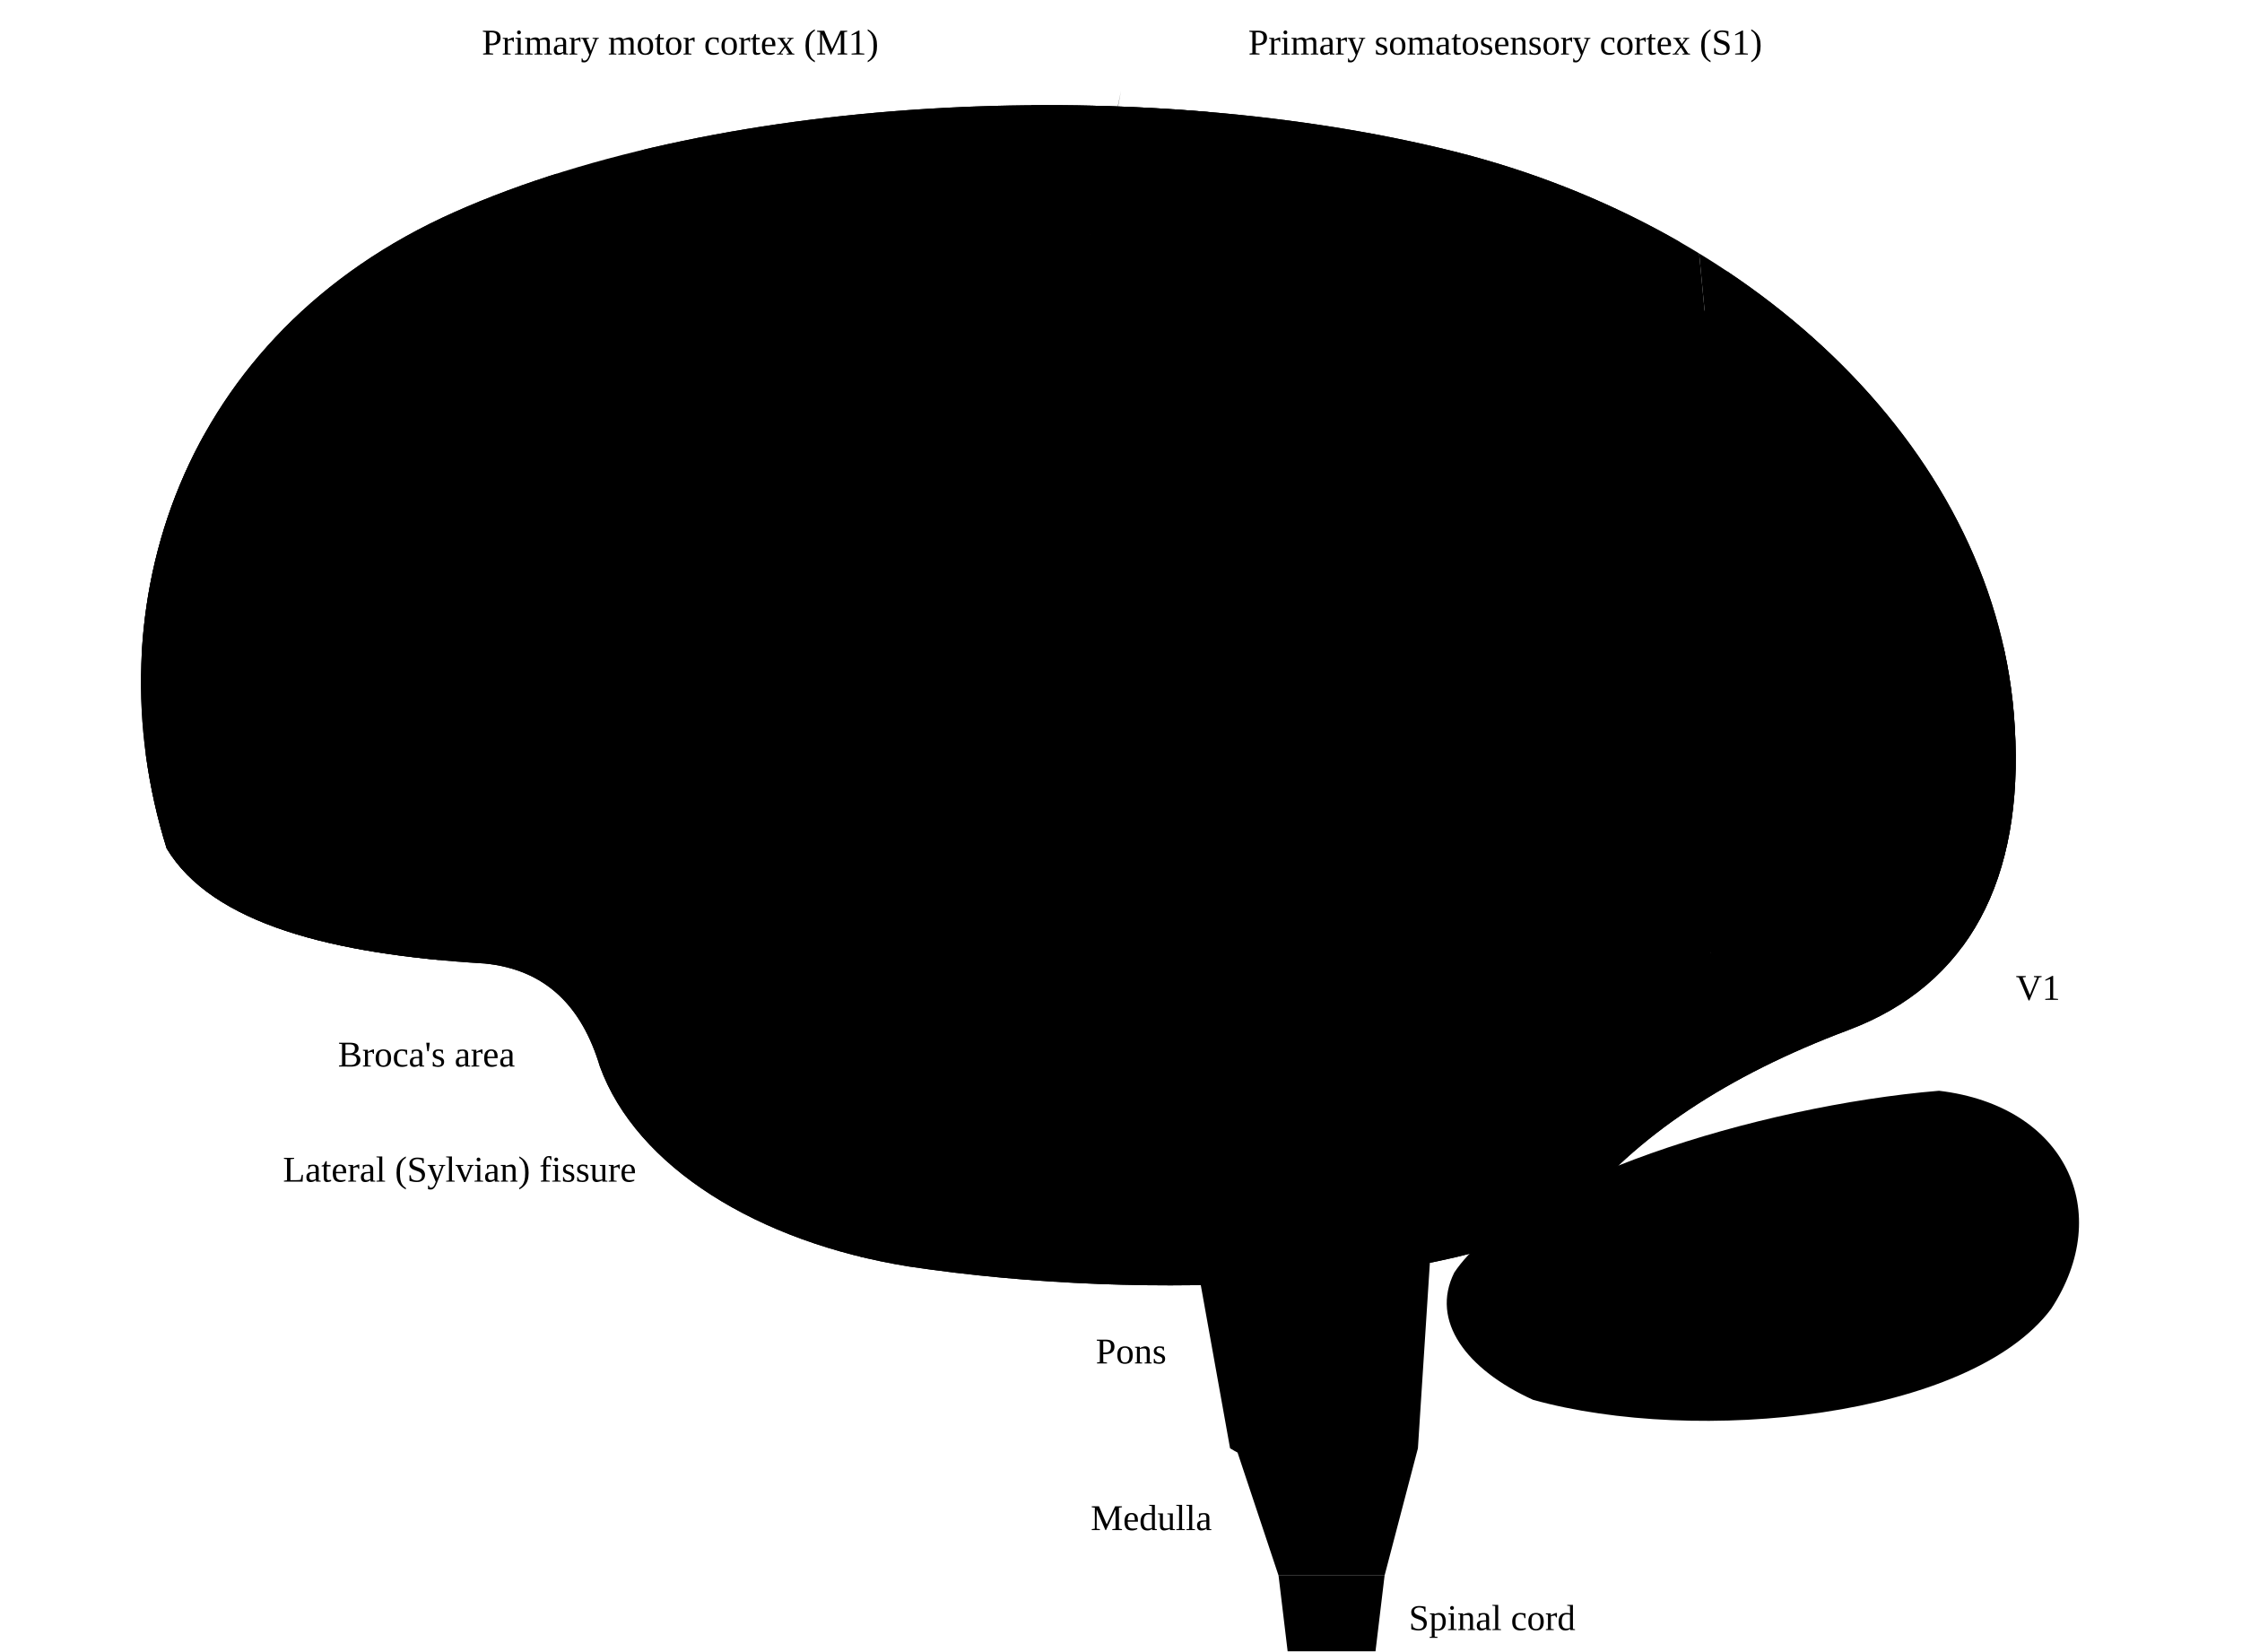
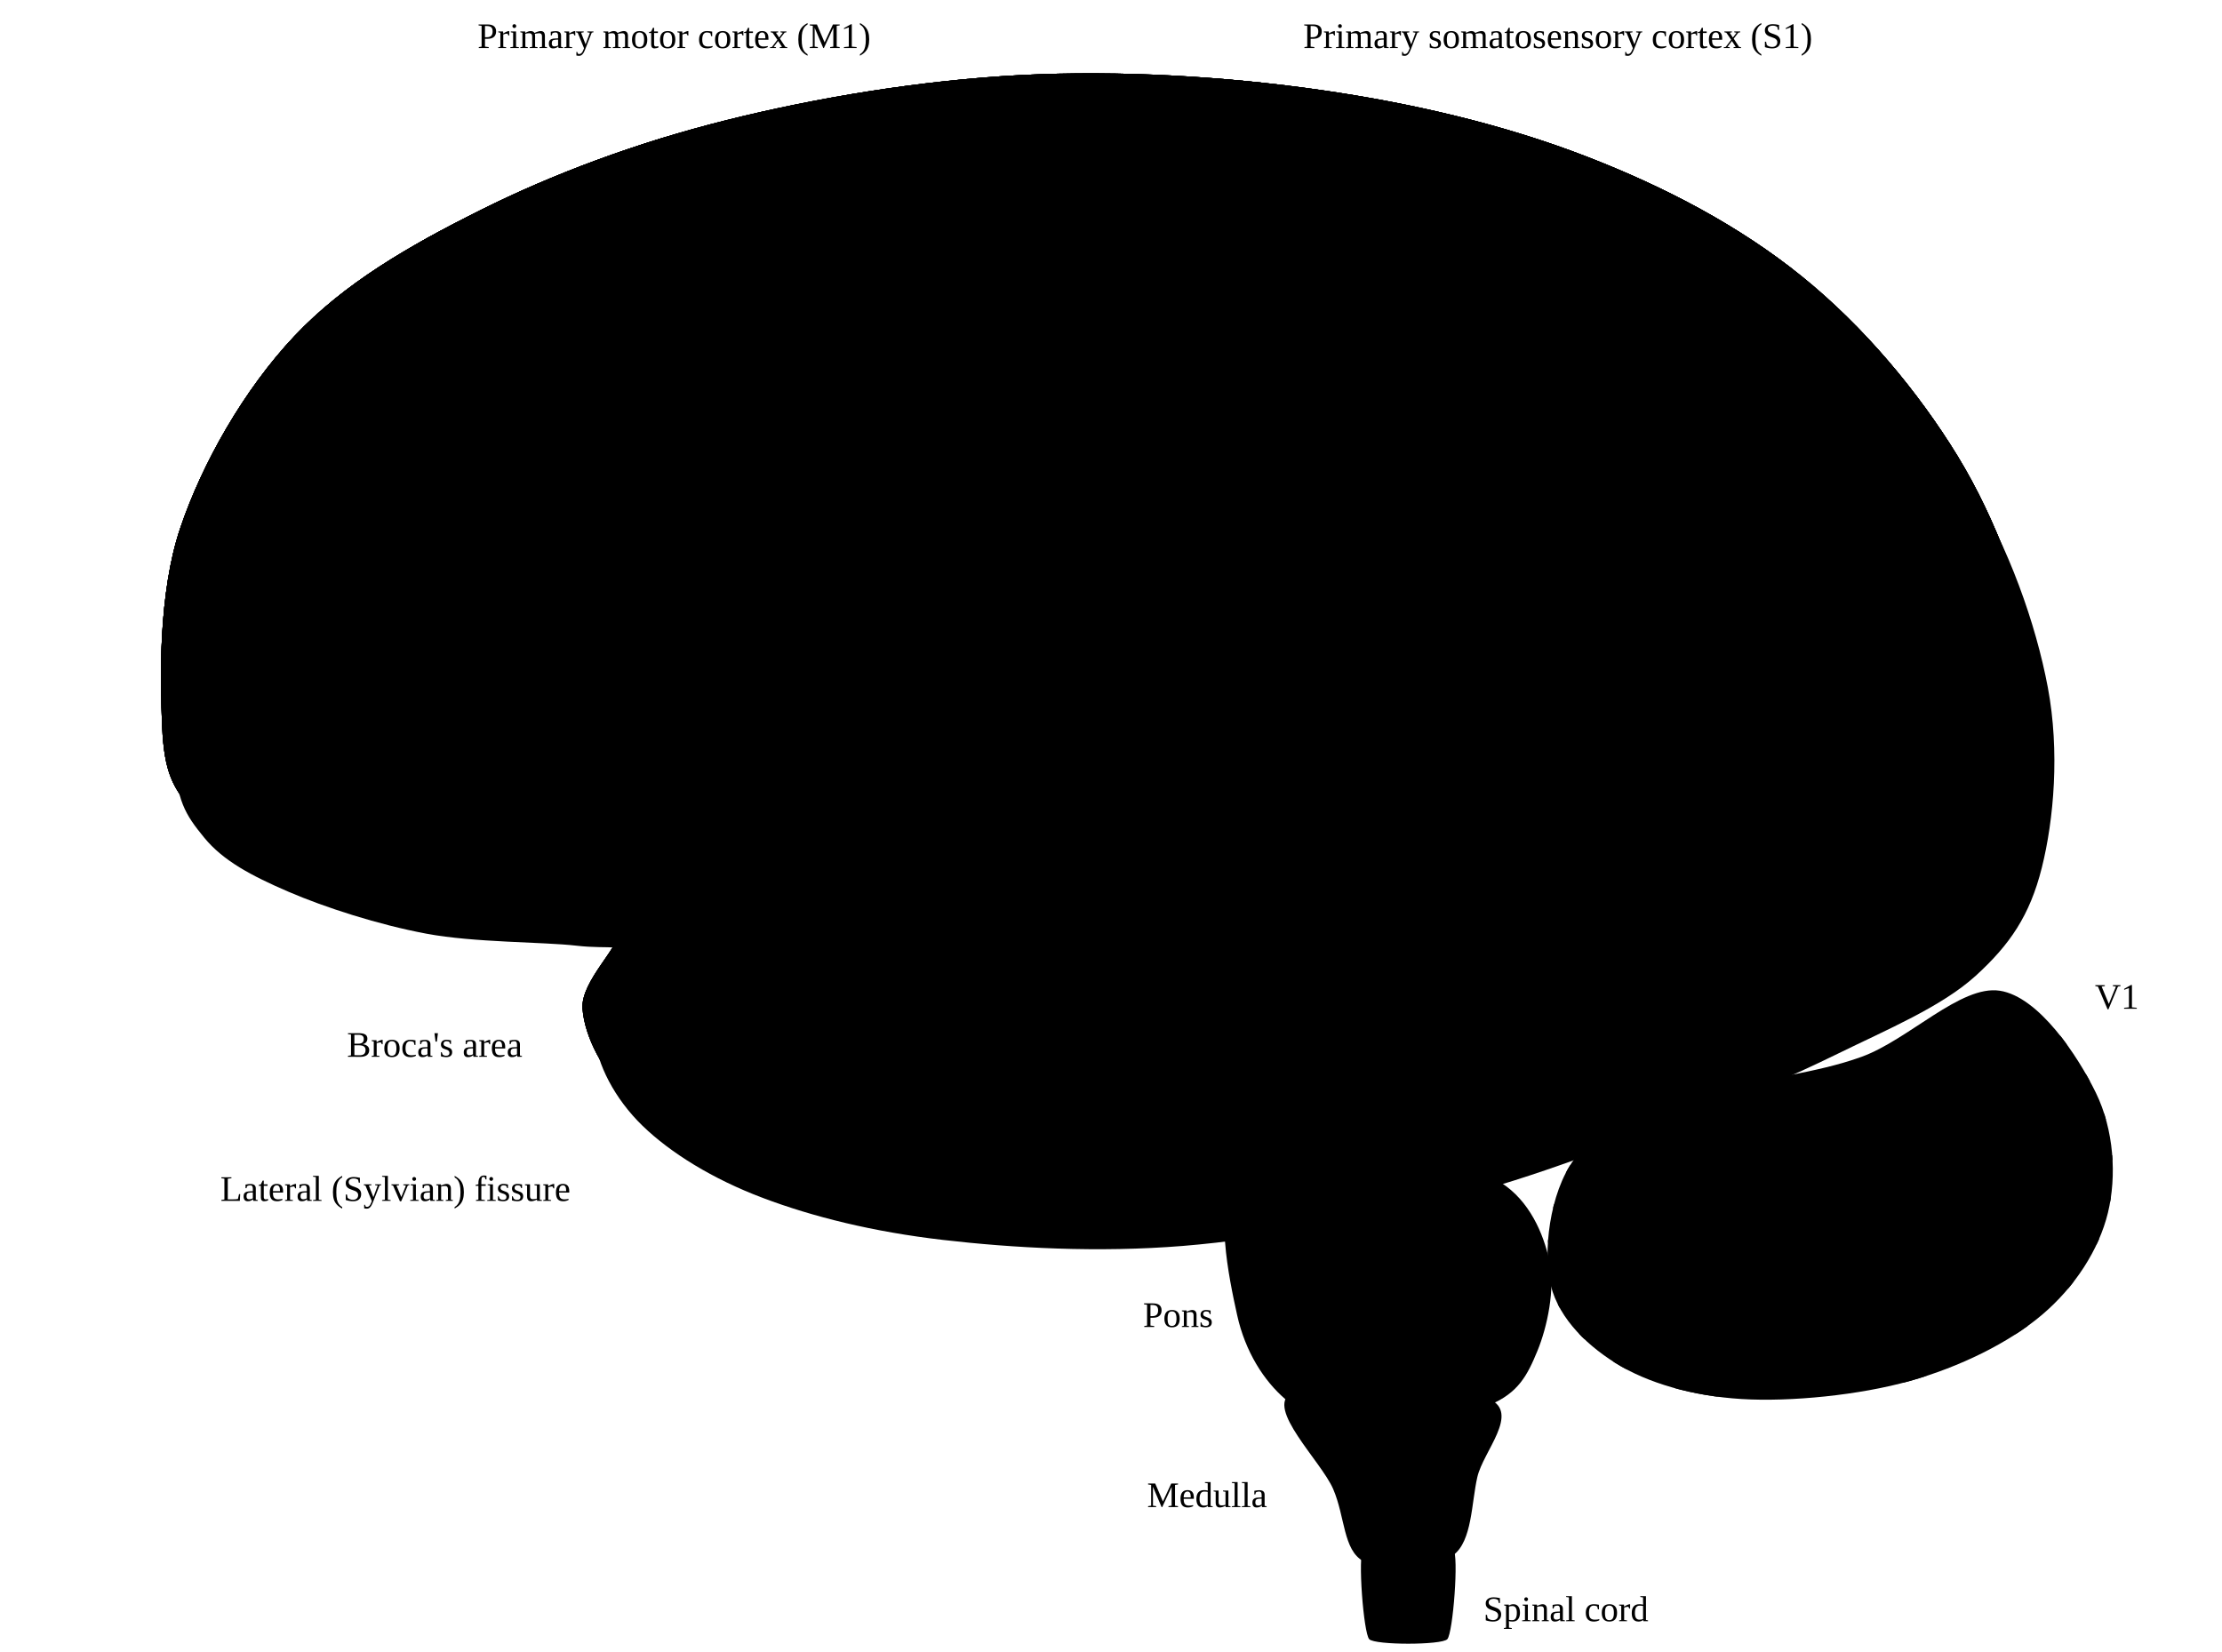
- <svg xmlns="http://www.w3.org/2000/svg" viewBox="40 20 740 545" role="img" aria-label="Left side of the brain, front of the head on the left">
+ <svg xmlns="http://www.w3.org/2000/svg" viewBox="40 20 740 550" class="shade-lg" role="img" aria-label="Left side of the brain, front of the head on the left">
  <defs>
    <clipPath id="lat-cortex-clip">
-       <path d="M 95 300 C 70 220 100 130 190 90 C 280 50 420 45 520 70 C 620 95 700 170 705 260 C 708 310 690 345 650 360 C 610 375 580 395 560 420 C 520 445 420 450 340 438 C 290 430 250 405 238 372 C 232 352 220 340 200 338 C 150 335 110 325 95 300 Z" />
+       <path d="M 94 262 C 93.3 246.3 92.7 217.7 100 196 C 107.3 174.3 121.3 149.7 138 132 C 154.7 114.3 176 102 200 90 C 224 78 252 67.5 282 60 C 312 52.5 347 46.7 380 45 C 413 43.3 448.7 45.5 480 50 C 511.3 54.5 541.3 61.7 568 72 C 594.7 82.3 619.3 95.3 640 112 C 660.7 128.7 679 150.7 692 172 C 705 193.3 714 218.7 718 240 C 722 261.3 720 284 716 300 C 712 316 705.3 325.7 694 336 C 682.7 346.3 664.3 354 648 362 C 631.7 370 617.3 376 596 384 C 574.7 392 547.7 403 520 410 C 492.3 417 458.3 423.7 430 426 C 401.7 428.3 373.3 426.7 350 424 C 326.7 421.3 306.7 416.3 290 410 C 273.3 403.7 259.3 395 250 386 C 240.7 377 234.7 365.3 234 356 C 233.3 346.7 247 335 246 330 C 245 325 239.3 327.3 228 326 C 216.7 324.7 194 325 178 322 C 162 319 144.3 313.3 132 308 C 119.7 302.7 110.3 297.7 104 290 C 97.7 282.3 94.7 277.7 94 262 Z" />
+     </clipPath>
+     <clipPath id="lat-cb-clip">
+       <path d="M 566 404 C 575.3 393.7 596.3 389.3 612 384 C 627.7 378.7 644.3 377.7 660 372 C 675.7 366.3 693 348 706 350 C 719 352 732 371.7 738 384 C 744 396.3 745 411.7 742 424 C 739 436.3 731 448.7 720 458 C 709 467.3 692.7 475.3 676 480 C 659.3 484.7 636.3 487 620 486 C 603.7 485 588.7 480.7 578 474 C 567.3 467.3 558 457.7 556 446 C 554 434.3 556.7 414.3 566 404 Z" />
    </clipPath>
  </defs>
  <g class="base">
-     <path data-ref="cerebellum" d="M 520 440 C 540 410 620 385 680 380 C 722 385 738 420 717 452 C 690 488 600 497 546 482 C 524 472 512 456 520 440 Z" />
-     <path class="deco arbor" d="M 545 460 C 590 440 640 425 700 420 M 560 475 C 610 470 660 460 705 445" />
-     <path data-ref="pons" d="M 432 420 C 465 418 500 422 512 436 L 508 498 C 492 508 462 508 446 498 Z" />
-     <path data-ref="medulla" d="M 448 498 L 508 498 L 497 540 L 462 540 Z" />
-     <path data-ref="spinal-cord" d="M 462 540 L 497 540 L 494 565 L 465 565 Z" />
-     <g clip-path="url(#lat-cortex-clip)">
-       <polygon data-ref="frontal-lobe" points="0,0 412,0 410,50 395,120 385,200 360,309 300,322 232,346 0,420" />
-       <polygon data-ref="parietal-lobe" points="412,0 610,0 600,95 610,200 608,300 605,330 560,300 470,288 380,305 360,309 385,200 395,120 410,50" />
-       <polygon data-ref="temporal-lobe" points="0,420 232,346 300,322 360,309 380,305 470,288 560,300 605,330 600,395 600,600 0,600" />
-       <polygon data-ref="occipital-lobe" points="610,0 820,0 820,600 600,600 600,395 605,330 608,300 610,200 600,95" />
-       <polygon data-ref="prefrontal-cortex" data-tone="2" points="0,0 232,0 216,150 200,330 0,420" />
-       <polygon data-ref="primary-motor-cortex" data-tone="2" points="383,40 410,50 395,120 385,200 360,309 334,315 358,200 369,120" />
-       <polygon data-ref="primary-somatosensory-cortex" data-tone="2" points="410,50 440,52 423,120 413,200 389,304 360,309 385,200 395,120" />
-       <ellipse data-ref="brocas-area" cx="272" cy="300" rx="34" ry="20" />
-       <ellipse data-ref="primary-auditory-cortex" cx="392" cy="324" rx="36" ry="12" transform="rotate(-9 392 324)" />
-       <ellipse data-ref="wernickes-area" cx="478" cy="318" rx="38" ry="17" transform="rotate(-4 478 318)" />
-       <ellipse data-ref="primary-visual-cortex" cx="700" cy="285" rx="30" ry="52" />
+     <path data-ref="spinal-cord" d="M 494 536 C 495.9 534 522.1 534 524 536 C 525.9 538 523.9 564 522 566 C 520.1 568 497.9 568 496 566 C 494.1 564 492.1 538 494 536 Z" />
+     <path data-ref="medulla" d="M 470 484 C 478.7 479 525.7 481.3 536 486 C 546.3 490.7 534 503.3 532 512 C 530 520.7 530.3 533.3 524 538 C 517.7 542.7 500.7 543.7 494 540 C 487.3 536.3 488 525.3 484 516 C 480 506.7 461.3 489 470 484 Z" />
+     <path data-ref="pons" d="M 452 412 C 460 403 485.3 403.7 500 404 C 514.7 404.3 530.7 408 540 414 C 549.3 420 554 430.7 556 440 C 558 449.3 555.3 462 552 470 C 548.7 478 545.7 484 536 488 C 526.3 492 505.3 494.3 494 494 C 482.7 493.7 475 492 468 486 C 461 480 454.7 470.3 452 458 C 449.3 445.7 444 421 452 412 Z" />
+     <path class="deco folia" d="M 470 440 C 500 446 530 446 552 440 M 466 462 C 498 468 528 468 550 462" />
+     <path data-ref="cerebellum" d="M 566 404 C 575.3 393.7 596.3 389.3 612 384 C 627.7 378.7 644.3 377.7 660 372 C 675.7 366.3 693 348 706 350 C 719 352 732 371.7 738 384 C 744 396.3 745 411.7 742 424 C 739 436.3 731 448.7 720 458 C 709 467.3 692.7 475.3 676 480 C 659.3 484.7 636.3 487 620 486 C 603.7 485 588.7 480.7 578 474 C 567.3 467.3 558 457.7 556 446 C 554 434.3 556.7 414.3 566 404 Z" />
+     <g clip-path="url(#lat-cb-clip)" class="deco">
+       <path class="folia" d="M 548 402 C 556.7 399.3 581.3 389.7 600 386 C 618.7 382.3 640 383.3 660 380 C 680 376.7 703.3 369 720 366 C 736.7 363 753.3 362.7 760 362 M 548 413 C 556.7 410.5 581.3 401.4 600 398 C 618.7 394.6 640 395.6 660 392.5 C 680 389.4 703.3 382.4 720 379.6 C 736.7 376.9 753.3 376.6 760 376 M 548 424 C 556.7 421.7 581.3 413.2 600 410 C 618.7 406.8 640 407.8 660 405 C 680 402.2 703.3 395.7 720 393.2 C 736.7 390.7 753.3 390.5 760 390 M 548 435 C 556.7 432.8 581.3 424.9 600 422 C 618.7 419.1 640 420 660 417.5 C 680 415 703.3 409.1 720 406.8 C 736.7 404.6 753.3 404.5 760 404 M 548 446 C 556.7 444 581.3 436.7 600 434 C 618.7 431.3 640 432.3 660 430 C 680 427.7 703.3 422.4 720 420.4 C 736.7 418.4 753.3 418.4 760 418 M 548 457 C 556.7 455.2 581.3 448.4 600 446 C 618.7 443.6 640 444.5 660 442.5 C 680 440.5 703.3 435.8 720 434 C 736.7 432.2 753.3 432.3 760 432 M 548 468 C 556.7 466.3 581.3 460.2 600 458 C 618.7 455.8 640 456.7 660 455 C 680 453.3 703.3 449.1 720 447.6 C 736.7 446.1 753.3 446.3 760 446 M 548 479 C 556.7 477.5 581.3 471.9 600 470 C 618.7 468.1 640 469 660 467.5 C 680 466 703.3 462.4 720 461.2 C 736.7 459.9 753.3 460.2 760 460 M 548 490 C 556.7 488.7 581.3 483.7 600 482 C 618.7 480.3 640 481.2 660 480 C 680 478.8 703.3 475.8 720 474.8 C 736.7 473.8 753.3 474.1 760 474" />
    </g>
-     <path class="deco sulcus" d="M 160 150 C 200 140 240 150 270 175 M 140 230 C 190 215 240 225 290 250 M 470 110 C 500 140 520 180 530 220 M 640 160 C 650 200 660 230 670 250 M 300 380 C 360 375 420 380 480 395 M 330 410 C 400 412 460 418 520 425" />
-     <path data-ref="central-sulcus" class="line-hotspot" d="M 410 50 C 395 120 385 200 360 309" />
-     <path data-ref="lateral-fissure" class="line-hotspot" d="M 232 346 C 300 322 380 305 470 288 C 500 284 530 290 560 300" />
+     <path class="cast-shadow" d="M 98 271 C 97.3 255.3 96.7 226.7 104 205 C 111.3 183.3 125.3 158.7 142 141 C 158.7 123.3 180 111 204 99 C 228 87 256 76.5 286 69 C 316 61.5 351 55.7 384 54 C 417 52.3 452.7 54.5 484 59 C 515.3 63.5 545.3 70.7 572 81 C 598.7 91.3 623.3 104.3 644 121 C 664.7 137.7 683 159.7 696 181 C 709 202.3 718 227.7 722 249 C 726 270.3 724 293 720 309 C 716 325 709.3 334.7 698 345 C 686.7 355.3 668.3 363 652 371 C 635.7 379 621.3 385 600 393 C 578.7 401 551.7 412 524 419 C 496.3 426 462.3 432.7 434 435 C 405.7 437.3 377.3 435.7 354 433 C 330.7 430.3 310.7 425.3 294 419 C 277.3 412.7 263.3 404 254 395 C 244.7 386 238.7 374.3 238 365 C 237.3 355.7 251 344 250 339 C 249 334 243.3 336.3 232 335 C 220.7 333.7 198 334 182 331 C 166 328 148.3 322.3 136 317 C 123.7 311.7 114.3 306.7 108 299 C 101.7 291.3 98.7 286.7 98 271 Z" />
+     <g class="shade">
+       <g clip-path="url(#lat-cortex-clip)">
+         <path data-ref="frontal-lobe" class="no-shade" d="M 0 0 C 0 0 0 0 0 0 L 432 0 L 432 47 C 431.3 52.8 427 71.8 428 82 C 429 92.2 438.7 98.3 438 108 C 437.3 117.7 428 129.3 424 140 C 420 150.7 414.7 162 414 172 C 413.3 182 421.7 190 420 200 C 418.3 210 407.7 221.7 404 232 C 400.3 242.3 401.7 252.3 398 262 C 394.3 271.7 384.7 285.3 382 290 L 378 294 C 365 297 322 306 300 312 C 278 318 255 327 246 330 L 0 460 Z" />
+         <path data-ref="parietal-lobe" class="no-shade" d="M 432 0 C 432 0 432 0 432 0 L 640 0 L 640 108 C 638.3 118.3 630 148 630 170 C 630 192 640.3 216.7 640 240 C 639.7 263.3 630 298.3 628 310 L 630 300 C 618.3 297.7 580.8 291 560 286 C 539.2 281 514.2 272.7 505 270 L 505 270 C 495.2 272 467.2 278 446 282 C 424.8 286 389.3 292 378 294 L 382 290 C 384.7 285.3 394.3 271.7 398 262 C 401.7 252.3 400.3 242.3 404 232 C 407.7 221.7 418.3 210 420 200 C 421.7 190 413.3 182 414 172 C 414.7 162 420 150.7 424 140 C 428 129.3 437.3 117.7 438 108 C 438.7 98.3 429 92.2 428 82 C 427 71.8 431.3 52.8 432 47 Z" />
+         <path data-ref="temporal-lobe" class="no-shade" d="M 0 460 C 0 460 0 460 0 460 L 246 330 L 246 330 C 255 327 278 318 300 312 C 322 306 353.7 299 378 294 C 402.3 289 424.8 286 446 282 C 467.2 278 495.2 272 505 270 L 560 286 C 571.7 288.3 618.3 297.7 630 300 L 628 310 C 627 321.7 623.7 360 622 380 C 620.3 400 618.7 421.7 618 430 L 618 620 L 0 620 Z" />
+         <path data-ref="occipital-lobe" class="no-shade" d="M 640 0 C 640 0 640 0 640 0 L 820 0 L 820 620 L 618 620 L 618 430 C 618.7 421.7 620.3 400 622 380 C 623.7 360 625 333.3 628 310 C 631 286.7 639.7 263.3 640 240 C 640.3 216.7 630 192 630 170 C 630 148 638.3 118.3 640 108 Z" />
+         <path data-ref="prefrontal-cortex" class="no-shade" data-tone="2" d="M 0 0 C 0 0 0 0 0 0 L 262 0 L 262 40 C 262 51.7 264 85 262 110 C 260 135 254.3 165 250 190 C 245.7 215 240 236.7 236 260 C 232 283.3 227.7 318.3 226 330 L 0 460 Z" />
+         <path data-ref="primary-motor-cortex" class="no-shade" data-tone="2" d="M 432 47 C 431.3 52.8 427 71.8 428 82 C 429 92.2 438.7 98.3 438 108 C 437.3 117.7 428 129.3 424 140 C 420 150.7 414.7 162 414 172 C 413.3 182 421.7 190 420 200 C 418.3 210 407.7 221.7 404 232 C 400.3 242.3 401.7 252.3 398 262 C 394.3 271.7 384.7 285.3 382 290 L 352 292 C 354.7 287.3 364.3 273.7 368 264 C 371.7 254.3 370.3 244.3 374 234 C 377.7 223.7 388.3 212 390 202 C 391.7 192 383.3 184 384 174 C 384.7 164 390 152.7 394 142 C 398 131.3 407.3 119.7 408 110 C 408.7 100.3 399 94.2 398 84 C 397 73.8 401.3 54.8 402 49 Z" />
+         <path data-ref="primary-somatosensory-cortex" class="no-shade" data-tone="2" d="M 462 45 C 461.3 50.8 457 69.8 458 80 C 459 90.2 468.7 96.3 468 106 C 467.3 115.7 458 127.3 454 138 C 450 148.7 444.7 160 444 170 C 443.3 180 451.7 188 450 198 C 448.3 208 437.7 219.7 434 230 C 430.3 240.3 431.7 250.3 428 260 C 424.3 269.7 414.7 283.3 412 288 L 382 290 C 384.7 285.3 394.3 271.7 398 262 C 401.7 252.3 400.3 242.3 404 232 C 407.7 221.7 418.3 210 420 200 C 421.7 190 413.3 182 414 172 C 414.7 162 420 150.7 424 140 C 428 129.3 437.3 117.7 438 108 C 438.7 98.3 429 92.2 428 82 C 427 71.8 431.3 52.8 432 47 Z" />
+         <path data-ref="brocas-area" d="M 335.6 274.4 C 336.9 278.9 335.8 285.5 331.6 289.9 C 327.4 294.4 318.2 298.5 310.5 301 C 302.8 303.5 292.1 305.7 285.4 304.7 C 278.7 303.8 273.3 299.1 270 295.4 C 266.6 291.6 263.6 286.4 265.3 282 C 267 277.6 274 272.5 280.1 268.9 C 286.2 265.4 294.5 261.7 301.8 260.7 C 309.1 259.8 318.3 260.9 324 263.2 C 329.6 265.5 334.4 270 335.6 274.4 Z" />
+         <path data-ref="primary-auditory-cortex" d="M 457.6 294 C 457.9 296.4 453.4 300 448.6 302.7 C 443.7 305.4 435.7 308.8 428.3 310.3 C 421 311.8 411.4 311.9 404.5 311.7 C 397.6 311.5 389.6 310.8 386.9 309.1 C 384.3 307.4 386.1 304.1 388.4 301.5 C 390.7 298.9 394.9 295.6 400.9 293.5 C 406.9 291.3 416.8 289.3 424.4 288.5 C 432 287.7 440.9 287.6 446.5 288.6 C 452 289.5 457.2 291.7 457.6 294 Z" />
+         <path data-ref="wernickes-area" d="M 582.8 300.5 C 583.1 304.1 577.2 308.9 571.3 312 C 565.5 315 556.1 317.9 547.7 318.8 C 539.2 319.7 527.9 318.9 520.8 317.2 C 513.6 315.5 507.7 312 504.7 308.7 C 501.6 305.5 499.9 300.9 502.6 297.5 C 505.3 294.2 513.4 291 520.7 288.8 C 528.1 286.6 538.4 284.1 546.6 284.3 C 554.8 284.5 563.9 287.4 570 290.1 C 576 292.8 582.6 296.9 582.8 300.5 Z" />
+         <path data-ref="primary-visual-cortex" d="M 735.5 296.2 C 734 307.4 730.8 321.8 725.6 329.5 C 720.3 337.1 711.1 341.4 704.3 342 C 697.5 342.7 689.6 339.5 684.9 333.3 C 680.2 327.1 676.6 315 676.1 304.8 C 675.6 294.7 678.5 282 682 272.4 C 685.5 262.8 691.3 251.6 697.2 247.3 C 703.1 243 711.1 244.3 717.3 246.7 C 723.5 249.2 731.5 253.8 734.5 262 C 737.6 270.2 737 284.9 735.5 296.2 Z" />
+         <path class="gyri" d="M 150 150 C 152.9 149.2 161.6 147.3 167.1 145.2 C 172.7 143.2 177.8 140 183.2 137.7 C 188.7 135.4 193.8 132.6 199.9 131.4 C 206 130.3 213.3 131.2 220 131 C 226.7 130.9 233.5 131.4 240.1 130.6 C 246.7 129.8 253.6 127.2 259.8 126.1 C 266 125 271.4 124 277.3 124 C 283.2 124.1 289.4 126.5 295.3 126.2 C 301.1 126 306.8 123.7 312.6 122.6 C 318.3 121.4 323.6 120.3 329.9 119.4 C 336.3 118.5 343.7 117.9 350.7 117.3 C 357.6 116.6 364.5 116.4 371.4 115.5 C 378.3 114.6 388.6 112.6 392 112 M 128 226 C 130.9 225.4 139.6 223.6 145.4 222.1 C 151.1 220.7 156.8 218.8 162.5 217.4 C 168.3 216 173.7 214 180 213.7 C 186.2 213.5 193.4 216.1 200.1 215.9 C 206.8 215.7 213.4 213.5 220 212.4 C 226.6 211.4 233.2 209.9 239.8 209.6 C 246.5 209.3 253.3 210.6 260 210.4 C 266.7 210.3 273.4 209.4 280.1 208.6 C 286.7 207.8 294 206.5 299.9 205.5 C 305.9 204.5 310.5 203 315.8 202.7 C 321.2 202.4 326.8 204 332.2 203.7 C 337.6 203.5 342.9 202.3 348.1 201.2 C 353.4 200 358.6 197.8 363.9 197 C 369.2 196.1 377.3 196.2 380 196 M 368 88 C 369.8 92.3 377.9 106.8 378.7 114 C 379.5 121.1 375.5 125.5 372.7 130.8 C 370 136 364.5 140.1 362 145.3 C 359.5 150.4 358.9 156.2 357.8 161.6 C 356.6 167.1 354.6 170.6 355 178 C 355.4 185.4 360.8 198.7 360.2 206 C 359.6 213.3 354 216.3 351.2 221.6 C 348.5 226.9 346.1 230.2 343.9 238 C 341.7 245.7 339 263 338 268 M 150 96 C 153.4 96.4 163.6 97.1 170.3 98.5 C 177 99.8 184 103.6 190 104.1 C 196 104.6 200.8 102.5 206.1 101.5 C 211.4 100.5 219.3 98.6 222 98 M 118 182 C 120.7 181.5 128.6 179.7 134 178.8 C 139.3 177.8 144 176.7 150 176.4 C 156 176.2 163.3 177 170 177.3 C 176.6 177.5 186.7 177.9 190 178 M 180 268 C 183.3 267.6 193.4 266.2 200.1 265.4 C 206.7 264.7 211.5 262.6 219.9 263.4 C 228.2 264.2 245 268.9 250 270 M 286 300 C 288.7 296.4 300.9 285.3 301.9 278.3 C 302.9 271.3 293.7 261.4 292 258 M 262 312 C 259.5 310.9 252.1 307.6 247.1 305.7 C 242.1 303.7 237.1 301.2 231.9 300.3 C 226.7 299.4 221.3 300.3 216 300.3 C 210.7 300.2 202.7 300 200 300 M 490 78 C 491.7 82.3 499.4 96.9 500.2 104 C 501 111.1 497.4 115.5 494.8 120.8 C 492.2 126 487.2 130.4 484.5 135.5 C 481.9 140.5 480.1 145.9 478.9 151.3 C 477.6 156.7 476.6 160.5 477.2 168 C 477.8 175.4 483 188.7 482.4 196 C 481.8 203.3 476.4 206.5 473.7 211.8 C 470.9 217.2 467.3 225.3 466 228 M 480 196 C 483.2 193.6 492.4 185.9 499 181.5 C 505.7 177.1 513.5 171.9 519.9 169.7 C 526.2 167.4 531.4 169.2 537 168.1 C 542.5 167 547.8 164.7 553.3 163.3 C 558.8 161.8 563.9 158.2 570.1 159.2 C 576.4 160.3 583.9 166.1 590.8 169.5 C 597.6 172.9 604.4 177 611.2 179.8 C 618 182.6 625 183.3 631.5 186 C 637.9 188.7 646.9 194.3 650 196 M 540 100 C 543 101.6 552 106.2 557.8 109.5 C 563.6 112.9 569.9 116 574.8 120.2 C 579.7 124.5 583.1 130.2 587.3 135.2 C 591.5 140.1 597.9 147.5 600 150 M 548 252 C 552 248.7 565 234.8 572 232.1 C 579 229.4 587 235.3 590 236 M 268 372 C 270.6 371.3 278.6 369.6 283.8 368.1 C 289 366.5 294.1 364.5 299.1 362.5 C 304.2 360.4 309 357.6 314.1 355.8 C 319.3 354.1 324.7 353 330 352 C 335.3 350.9 340.8 350.4 346.1 349.3 C 351.4 348.2 356.7 346.9 362 345.4 C 367.2 343.8 372.2 341.1 377.6 340.3 C 383 339.5 388.8 340.9 394.3 340.6 C 399.7 340.2 405.2 339.8 410.4 338.3 C 415.7 336.9 420.5 333.4 425.8 332 C 431 330.5 436.5 330.4 441.9 329.8 C 447.3 329.2 452.7 328.9 458.1 328.1 C 463.5 327.4 468.8 326.8 474.1 325.4 C 479.4 324 484.2 320.6 489.8 319.8 C 495.3 319 501.6 320 507.5 320.4 C 513.4 320.9 519.3 322.6 525.1 322.4 C 531 322.1 536.7 319.7 542.5 318.9 C 548.3 318.1 554.4 316.9 560.1 317.4 C 565.7 318 571.1 320.6 576.6 322.1 C 582.2 323.6 587.7 325.2 593.2 326.5 C 598.8 327.8 607.2 329.4 610 330 M 300 404 C 302.7 403.8 310.7 403.3 316.1 402.6 C 321.4 401.9 326.7 400.5 332 399.7 C 337.3 398.9 342.6 398.1 348 397.6 C 353.3 397.2 358.8 397.5 364.1 397 C 369.5 396.6 374.9 396.5 380.2 395.1 C 385.4 393.7 390.2 389.7 395.5 388.5 C 400.8 387.2 406.4 388 411.9 387.8 C 417.4 387.6 422.9 388 428.3 387.2 C 433.6 386.4 438.7 384.1 444 382.8 C 449.3 381.5 454.5 380.1 459.9 379.3 C 465.2 378.4 470.7 378.1 476.1 377.6 C 481.5 377.2 487.1 377.9 492.4 376.7 C 497.7 375.4 502.5 371.8 507.8 370.2 C 513 368.6 518.3 367.7 523.7 367.1 C 529.1 366.6 534.1 367.3 540.1 366.8 C 546.2 366.3 553.4 365.1 560 364.3 C 566.7 363.4 573.3 362.4 580 361.7 C 586.6 361 596.7 360.3 600 360 M 660 200 C 661.7 203.3 666.5 213.4 670 220 C 673.5 226.6 677.7 231.3 681 239.6 C 684.3 247.9 688.5 264.9 690 270 M 650 300 C 654.4 302.4 668.2 311.8 676.5 314.5 C 684.8 317.2 696.1 315.7 700 316 M 664 140 C 666.3 143.2 673.6 152.7 678 159.4 C 682.3 166 688 176.6 690 180 M 200 176 C 203 175.3 212 173.1 218 171.9 C 224 170.8 228.5 167.9 235.9 168.9 C 243.2 169.9 257.6 176.5 262 178 M 330 150 C 335 151.9 351.7 161.3 360 161.3 C 368.3 161.3 376.7 151.9 380 150 M 302 246 C 305.2 245.5 314.9 244.6 321.2 243.2 C 327.6 241.8 334.2 238.1 340 237.7 C 345.8 237.3 350.7 239.7 356.1 240.7 C 361.4 241.8 369.3 243.5 372 244 M 110 250 C 115 250.7 135 253.3 140 254 M 250 64 C 252.8 65.5 261.2 70.1 266.5 73.2 C 271.9 76.3 276.5 82.3 282.1 82.8 C 287.7 83.2 297 77.1 300 76 M 470 80 C 472.6 81.8 480.9 86.9 485.9 90.9 C 490.8 94.9 496.5 99.3 499.8 104.2 C 503.1 109 503.6 114.8 505.7 120.1 C 507.7 125.4 510.9 133.4 512 136 M 500 224 C 503.3 221.6 512 211.5 520 209.8 C 528 208.2 543.3 213.3 548 214 M 600 230 C 601.6 232.6 606.1 240.4 609.4 245.4 C 612.7 250.4 618.2 257.6 620 260 M 350 400 C 352.7 400.9 360.8 404.1 366.3 405.4 C 371.9 406.7 377.8 406.8 383.4 407.9 C 389 408.9 393.9 410.9 400 411.4 C 406.2 412 413.3 411.4 420 411.1 C 426.7 410.9 436.7 410.2 440 410 M 470 352 C 472.8 351.7 481.1 350.9 486.7 350.2 C 492.2 349.5 497.7 348.3 503.3 347.6 C 508.8 346.8 514.2 345.4 520 345.7 C 525.8 346 531.9 348.5 537.9 349.2 C 543.9 350 553 349.9 556 350 M 686 120 C 687.7 123.3 693.1 133.1 696.4 139.8 C 699.8 146.5 704.4 156.6 706 160" />
+         <path class="gyri-hl" d="M 148.2 147.8 C 151.1 147 159.8 145.1 165.3 143 C 170.9 141 176 137.8 181.4 135.5 C 186.9 133.2 192 130.4 198.1 129.2 C 204.2 128.1 211.5 129 218.2 128.8 C 224.9 128.7 231.7 129.2 238.3 128.4 C 244.9 127.6 251.8 125 258 123.9 C 264.2 122.8 269.6 121.8 275.5 121.8 C 281.4 121.9 287.6 124.3 293.5 124 C 299.3 123.8 305 121.5 310.8 120.4 C 316.5 119.2 321.8 118.1 328.1 117.2 C 334.5 116.3 341.9 115.7 348.9 115.1 C 355.8 114.4 362.7 114.2 369.6 113.3 C 376.5 112.4 386.8 110.4 390.2 109.8 M 126.2 223.8 C 129.1 223.2 137.8 221.4 143.6 219.9 C 149.3 218.5 155 216.6 160.7 215.2 C 166.5 213.8 171.9 211.8 178.2 211.5 C 184.4 211.3 191.6 213.9 198.3 213.7 C 205 213.5 211.6 211.3 218.2 210.2 C 224.8 209.2 231.4 207.7 238 207.4 C 244.7 207.1 251.5 208.4 258.2 208.2 C 264.9 208.1 271.6 207.2 278.3 206.4 C 284.9 205.6 292.2 204.3 298.1 203.3 C 304.1 202.3 308.7 200.8 314 200.5 C 319.4 200.2 325 201.8 330.4 201.5 C 335.8 201.3 341.1 200.1 346.3 199 C 351.6 197.8 356.8 195.6 362.1 194.8 C 367.4 193.9 375.5 194 378.2 193.8 M 366.2 85.8 C 368 90.1 376.1 104.6 376.9 111.8 C 377.7 118.9 373.7 123.3 370.9 128.6 C 368.2 133.8 362.7 137.9 360.2 143.1 C 357.7 148.2 357.1 154 356 159.4 C 354.8 164.9 352.8 168.4 353.2 175.8 C 353.6 183.2 359 196.5 358.4 203.8 C 357.8 211.1 352.2 214.1 349.4 219.4 C 346.7 224.7 344.3 228 342.1 235.8 C 339.9 243.5 337.2 260.8 336.2 265.8 M 148.2 93.8 C 151.6 94.2 161.8 94.9 168.5 96.3 C 175.2 97.6 182.2 101.4 188.2 101.9 C 194.2 102.4 199 100.3 204.3 99.3 C 209.6 98.3 217.5 96.4 220.2 95.8 M 116.2 179.8 C 118.9 179.3 126.8 177.5 132.2 176.6 C 137.5 175.6 142.2 174.5 148.2 174.2 C 154.2 174 161.5 174.8 168.2 175.1 C 174.8 175.3 184.9 175.7 188.2 175.8 M 178.2 265.8 C 181.5 265.4 191.6 264 198.3 263.2 C 204.9 262.5 209.7 260.4 218.1 261.2 C 226.4 262 243.2 266.7 248.2 267.8 M 284.2 297.8 C 286.9 294.2 299.1 283.1 300.1 276.1 C 301.1 269.1 291.9 259.2 290.2 255.8 M 260.2 309.8 C 257.7 308.7 250.3 305.4 245.3 303.5 C 240.3 301.5 235.3 299 230.1 298.1 C 224.9 297.2 219.5 298.1 214.2 298.1 C 208.9 298 200.9 297.8 198.2 297.8 M 488.2 75.8 C 489.9 80.1 497.6 94.7 498.4 101.8 C 499.2 108.9 495.6 113.3 493 118.6 C 490.4 123.8 485.4 128.2 482.7 133.3 C 480.1 138.3 478.3 143.7 477.1 149.1 C 475.8 154.5 474.8 158.3 475.4 165.8 C 476 173.2 481.2 186.5 480.6 193.8 C 480 201.1 474.6 204.3 471.9 209.6 C 469.1 215 465.5 223.1 464.2 225.8 M 478.2 193.8 C 481.4 191.4 490.6 183.7 497.2 179.3 C 503.9 174.9 511.7 169.7 518.1 167.5 C 524.4 165.2 529.6 167 535.2 165.9 C 540.7 164.8 546 162.5 551.5 161.1 C 557 159.6 562.1 156 568.3 157 C 574.6 158.1 582.1 163.9 589 167.3 C 595.8 170.7 602.6 174.8 609.4 177.6 C 616.2 180.4 623.2 181.1 629.7 183.8 C 636.1 186.5 645.1 192.1 648.2 193.8 M 538.2 97.8 C 541.2 99.4 550.2 104 556 107.3 C 561.8 110.7 568.1 113.8 573 118 C 577.9 122.3 581.3 128 585.5 133 C 589.7 137.9 596.1 145.3 598.2 147.8 M 546.2 249.8 C 550.2 246.5 563.2 232.6 570.2 229.9 C 577.2 227.2 585.2 233.1 588.2 233.8 M 266.2 369.8 C 268.8 369.1 276.8 367.4 282 365.9 C 287.2 364.3 292.3 362.3 297.3 360.3 C 302.4 358.2 307.2 355.4 312.3 353.6 C 317.5 351.9 322.9 350.8 328.2 349.8 C 333.5 348.7 339 348.2 344.3 347.1 C 349.6 346 354.9 344.7 360.2 343.2 C 365.4 341.6 370.4 338.9 375.8 338.1 C 381.2 337.3 387 338.7 392.5 338.4 C 397.9 338 403.4 337.6 408.6 336.1 C 413.9 334.7 418.7 331.2 424 329.8 C 429.2 328.3 434.7 328.2 440.1 327.6 C 445.5 327 450.9 326.7 456.3 325.9 C 461.7 325.2 467 324.6 472.3 323.2 C 477.6 321.8 482.4 318.4 488 317.6 C 493.5 316.8 499.8 317.8 505.7 318.2 C 511.6 318.7 517.5 320.4 523.3 320.2 C 529.2 319.9 534.9 317.5 540.7 316.7 C 546.5 315.9 552.6 314.7 558.3 315.2 C 563.9 315.8 569.3 318.4 574.8 319.9 C 580.4 321.4 585.9 323 591.4 324.3 C 597 325.6 605.4 327.2 608.2 327.8 M 298.2 401.8 C 300.9 401.6 308.9 401.1 314.3 400.4 C 319.6 399.7 324.9 398.3 330.2 397.5 C 335.5 396.7 340.8 395.9 346.2 395.4 C 351.5 395 357 395.3 362.3 394.8 C 367.7 394.4 373.1 394.3 378.4 392.9 C 383.6 391.5 388.4 387.5 393.7 386.3 C 399 385 404.6 385.8 410.1 385.6 C 415.6 385.4 421.1 385.8 426.5 385 C 431.8 384.2 436.9 381.9 442.2 380.6 C 447.5 379.3 452.7 377.9 458.1 377.1 C 463.4 376.2 468.9 375.9 474.3 375.4 C 479.7 375 485.3 375.7 490.6 374.5 C 495.9 373.2 500.7 369.6 506 368 C 511.2 366.4 516.5 365.5 521.9 364.9 C 527.3 364.4 532.3 365.1 538.3 364.6 C 544.4 364.1 551.6 362.9 558.2 362.1 C 564.9 361.2 571.5 360.2 578.2 359.5 C 584.8 358.8 594.9 358.1 598.2 357.8 M 658.2 197.8 C 659.9 201.1 664.7 211.2 668.2 217.8 C 671.7 224.4 675.9 229.1 679.2 237.4 C 682.5 245.7 686.7 262.7 688.2 267.8 M 648.2 297.8 C 652.6 300.2 666.4 309.6 674.7 312.3 C 683 315 694.3 313.5 698.2 313.8 M 662.2 137.8 C 664.5 141 671.8 150.5 676.2 157.2 C 680.5 163.8 686.2 174.4 688.2 177.8 M 198.2 173.8 C 201.2 173.1 210.2 170.9 216.2 169.7 C 222.2 168.6 226.7 165.7 234.1 166.7 C 241.4 167.7 255.8 174.3 260.2 175.8 M 328.2 147.8 C 333.2 149.7 349.9 159.1 358.2 159.1 C 366.5 159.1 374.9 149.7 378.2 147.8 M 300.2 243.8 C 303.4 243.3 313.1 242.4 319.4 241 C 325.8 239.6 332.4 235.9 338.2 235.5 C 344 235.1 348.9 237.5 354.3 238.5 C 359.6 239.6 367.5 241.3 370.2 241.8 M 108.2 247.8 C 113.2 248.5 133.2 251.1 138.2 251.8 M 248.2 61.8 C 251 63.3 259.4 67.9 264.7 71 C 270.1 74.1 274.7 80.1 280.3 80.6 C 285.9 81 295.2 74.9 298.2 73.8 M 468.2 77.8 C 470.8 79.6 479.1 84.7 484.1 88.7 C 489 92.7 494.7 97.1 498 102 C 501.3 106.8 501.8 112.6 503.9 117.9 C 505.9 123.2 509.1 131.2 510.2 133.8 M 498.2 221.8 C 501.5 219.4 510.2 209.3 518.2 207.6 C 526.2 206 541.5 211.1 546.2 211.8 M 598.2 227.8 C 599.8 230.4 604.3 238.2 607.6 243.2 C 610.9 248.2 616.4 255.4 618.2 257.8 M 348.2 397.8 C 350.9 398.7 359 401.9 364.5 403.2 C 370.1 404.5 376 404.6 381.6 405.7 C 387.2 406.7 392.1 408.7 398.2 409.2 C 404.4 409.8 411.5 409.2 418.2 408.9 C 424.9 408.7 434.9 408 438.2 407.8 M 468.2 349.8 C 471 349.5 479.3 348.7 484.9 348 C 490.4 347.3 495.9 346.1 501.5 345.4 C 507 344.6 512.4 343.2 518.2 343.5 C 524 343.8 530.1 346.3 536.1 347 C 542.1 347.8 551.2 347.7 554.2 347.8 M 684.2 117.8 C 685.9 121.1 691.3 130.9 694.6 137.6 C 698 144.3 702.6 154.4 704.2 157.8" />
+       </g>
+     </g>
+     <path class="contour" d="M 94 262 C 93.3 246.3 92.7 217.7 100 196 C 107.3 174.3 121.3 149.7 138 132 C 154.7 114.3 176 102 200 90 C 224 78 252 67.5 282 60 C 312 52.5 347 46.7 380 45 C 413 43.3 448.7 45.5 480 50 C 511.3 54.5 541.3 61.7 568 72 C 594.7 82.3 619.3 95.3 640 112 C 660.7 128.7 679 150.7 692 172 C 705 193.3 714 218.7 718 240 C 722 261.3 720 284 716 300 C 712 316 705.3 325.7 694 336 C 682.7 346.3 664.3 354 648 362 C 631.7 370 617.3 376 596 384 C 574.7 392 547.7 403 520 410 C 492.3 417 458.3 423.7 430 426 C 401.7 428.3 373.3 426.7 350 424 C 326.7 421.3 306.7 416.3 290 410 C 273.3 403.7 259.3 395 250 386 C 240.7 377 234.7 365.3 234 356 C 233.3 346.7 247 335 246 330 C 245 325 239.3 327.3 228 326 C 216.7 324.7 194 325 178 322 C 162 319 144.3 313.3 132 308 C 119.7 302.7 110.3 297.7 104 290 C 97.7 282.3 94.7 277.7 94 262 Z" />
+     <path data-ref="central-sulcus" class="line-hotspot sulcus-line" data-fill="#2b3a5c" d="M 432 47 C 431.3 52.8 427 71.8 428 82 C 429 92.2 438.7 98.3 438 108 C 437.3 117.7 428 129.3 424 140 C 420 150.7 414.7 162 414 172 C 413.3 182 421.7 190 420 200 C 418.3 210 407.7 221.7 404 232 C 400.3 242.3 401.7 252.3 398 262 C 394.3 271.7 384.7 285.3 382 290" />
+     <path data-ref="lateral-fissure" class="line-hotspot sulcus-line" data-fill="#2b3a5c" d="M 246 330 C 255 327 278 318 300 312 C 322 306 353.7 299 378 294 C 402.3 289 424.8 286 446 282 C 467.2 278 488 275 505 270 C 522 265 540.8 255 548 252" />
    <g class="labels lbl-base">
-       <text text-anchor="middle" data-label-for="frontal-lobe" x="300" y="150">Frontal lobe</text>
-       <text text-anchor="middle" data-label-for="prefrontal-cortex" x="140" y="230">
-         <tspan x="140">Prefrontal</tspan>
-         <tspan x="140" dy="17">cortex</tspan>
+       <text text-anchor="middle" data-label-for="frontal-lobe" x="330" y="168">Frontal lobe</text>
+       <text text-anchor="middle" data-label-for="prefrontal-cortex" x="170" y="244">
+         <tspan x="170">Prefrontal</tspan>
+         <tspan x="170" dy="17">cortex</tspan>
      </text>
-       <text text-anchor="middle" data-label-for="parietal-lobe" x="515" y="180">Parietal lobe</text>
-       <text text-anchor="middle" data-label-for="temporal-lobe" x="430" y="400">Temporal lobe</text>
-       <text text-anchor="middle" data-label-for="occipital-lobe" x="650" y="220">
-         <tspan x="650">Occipital</tspan>
-         <tspan x="650" dy="17">lobe</tspan>
+       <text text-anchor="middle" data-label-for="parietal-lobe" x="540" y="136">Parietal lobe</text>
+       <text text-anchor="middle" data-label-for="temporal-lobe" x="430" y="372">Temporal lobe</text>
+       <text text-anchor="middle" data-label-for="occipital-lobe" x="668" y="222">
+         <tspan x="668">Occipital</tspan>
+         <tspan x="668" dy="17">lobe</tspan>
      </text>
-       <text text-anchor="end" data-label-for="primary-motor-cortex" x="330" y="38">Primary motor cortex (M1)</text>
-       <line data-label-for="primary-motor-cortex" class="leader" x1="332" y1="42" x2="378" y2="80" />
-       <text data-label-for="primary-somatosensory-cortex" x="452" y="38">Primary somatosensory cortex (S1)</text>
-       <line data-label-for="primary-somatosensory-cortex" class="leader" x1="456" y1="42" x2="425" y2="80" />
-       <text data-label-for="central-sulcus" x="420" y="235">Central sulcus</text>
-       <line data-label-for="central-sulcus" class="leader" x1="418" y1="231" x2="383" y2="218" />
-       <text text-anchor="end" data-label-for="brocas-area" x="210" y="372">Broca's area</text>
-       <line data-label-for="brocas-area" class="leader" x1="212" y1="366" x2="252" y2="312" />
-       <text text-anchor="end" data-label-for="lateral-fissure" x="250" y="410">Lateral (Sylvian) fissure</text>
-       <line data-label-for="lateral-fissure" class="leader" x1="236" y1="397" x2="300" y2="325" />
-       <text text-anchor="middle" data-label-for="primary-auditory-cortex" x="378" y="355">A1</text>
-       <text data-label-for="wernickes-area" x="530" y="355">Wernicke's area</text>
-       <line data-label-for="wernickes-area" class="leader" x1="532" y1="345" x2="500" y2="326" />
-       <text text-anchor="end" data-label-for="primary-visual-cortex" x="720" y="350">V1</text>
-       <text text-anchor="middle" data-label-for="cerebellum" x="640" y="465">Cerebellum</text>
-       <text text-anchor="end" data-label-for="pons" x="425" y="470">Pons</text>
-       <text text-anchor="end" data-label-for="medulla" x="440" y="525">Medulla</text>
-       <text data-label-for="spinal-cord" x="505" y="558">Spinal cord</text>
+       <text text-anchor="end" data-label-for="primary-motor-cortex" x="330" y="36">Primary motor cortex (M1)</text>
+       <line data-label-for="primary-motor-cortex" class="leader" x1="332" y1="40" x2="404" y2="84" />
+       <text data-label-for="primary-somatosensory-cortex" x="474" y="36">Primary somatosensory cortex (S1)</text>
+       <line data-label-for="primary-somatosensory-cortex" class="leader" x1="478" y1="40" x2="452" y2="80" />
+       <text data-label-for="central-sulcus" x="446" y="238">Central sulcus</text>
+       <line data-label-for="central-sulcus" class="leader" x1="444" y1="234" x2="410" y2="224" />
+       <text text-anchor="end" data-label-for="brocas-area" x="214" y="372">Broca's area</text>
+       <line data-label-for="brocas-area" class="leader" x1="216" y1="366" x2="282" y2="292" />
+       <text text-anchor="end" data-label-for="lateral-fissure" x="230" y="420">Lateral (Sylvian) fissure</text>
+       <line data-label-for="lateral-fissure" class="leader" x1="232" y1="412" x2="300" y2="314" />
+       <text text-anchor="middle" data-label-for="primary-auditory-cortex" x="404" y="330">A1</text>
+       <text data-label-for="wernickes-area" x="560" y="350">Wernicke's area</text>
+       <line data-label-for="wernickes-area" class="leader" x1="566" y1="338" x2="548" y2="314" />
+       <text text-anchor="middle" data-label-for="primary-visual-cortex" x="745" y="356">V1</text>
+       <line data-label-for="primary-visual-cortex" class="leader" x1="740" y1="342" x2="716" y2="322" />
+       <text text-anchor="middle" data-label-for="cerebellum" x="664" y="436">Cerebellum</text>
+       <text text-anchor="end" data-label-for="pons" x="444" y="462">Pons</text>
+       <text text-anchor="end" data-label-for="medulla" x="462" y="522">Medulla</text>
+       <text data-label-for="spinal-cord" x="534" y="560">Spinal cord</text>
    </g>
  </g>
  <g data-layer="arteries">
-     <path class="territory" data-ref="anterior-cerebral-artery" data-fill="#e8907a" clip-path="url(#lat-cortex-clip)" d="M 78 230 C 95 120 250 45 420 40 C 500 40 560 55 580 72 L 610 92 L 570 112 C 410 82 240 95 140 175 C 115 195 100 215 92 240 Z" />
-     <path class="territory" data-ref="middle-cerebral-artery" data-fill="#c8403a" clip-path="url(#lat-cortex-clip)" d="M 92 240 C 100 215 115 195 140 175 C 240 95 410 82 570 112 L 610 125 L 630 300 L 560 395 C 480 418 400 420 330 418 L 320 450 L 220 420 L 180 350 L 80 330 Z" />
-     <path class="territory" data-ref="posterior-cerebral-artery" data-fill="#8f3b78" clip-path="url(#lat-cortex-clip)" d="M 610 92 L 760 200 L 740 360 L 640 380 L 560 430 C 470 452 380 452 320 445 L 330 418 C 440 430 520 415 560 395 L 630 300 L 610 125 Z" />
+     <g clip-path="url(#lat-cortex-clip)">
+       <path class="territory" data-ref="middle-cerebral-artery" data-fill="#c8403a" d="M 0 0 L 820 0 L 820 620 L 0 620 Z" />
+       <path class="territory" data-ref="anterior-cerebral-artery" data-fill="#e8907a" d="M 0 0 L 700 0 L 690 60 L 660 120 C 650 116 623.3 102.3 600 96 C 576.7 89.7 548.3 84.7 520 82 C 491.7 79.3 461.7 79 430 80 C 398.3 81 361.7 83.3 330 88 C 298.3 92.7 266.7 98 240 108 C 213.3 118 190.3 131.7 170 148 C 149.7 164.3 131.3 187.3 118 206 C 104.7 224.7 94.7 251 90 260 L 0 300 Z" />
+       <path class="territory" data-ref="posterior-cerebral-artery" data-fill="#8f3b78" d="M 700 0 L 820 0 L 820 620 L 300 620 L 300 440 C 313.3 435.7 351.7 420.7 380 414 C 408.3 407.3 441.7 405 470 400 C 498.3 395 526.7 392 550 384 C 573.3 376 595.7 367.7 610 352 C 624.3 336.3 631 313.7 636 290 C 641 266.3 636 238.3 640 210 C 644 181.7 656.7 135 660 120 L 690 60 Z" />
+     </g>
+     <path class="contour" d="M 94 262 C 93.3 246.3 92.7 217.7 100 196 C 107.3 174.3 121.3 149.7 138 132 C 154.7 114.3 176 102 200 90 C 224 78 252 67.5 282 60 C 312 52.5 347 46.7 380 45 C 413 43.3 448.7 45.5 480 50 C 511.3 54.5 541.3 61.7 568 72 C 594.7 82.3 619.3 95.3 640 112 C 660.7 128.7 679 150.7 692 172 C 705 193.3 714 218.7 718 240 C 722 261.3 720 284 716 300 C 712 316 705.3 325.7 694 336 C 682.7 346.3 664.3 354 648 362 C 631.7 370 617.3 376 596 384 C 574.7 392 547.7 403 520 410 C 492.3 417 458.3 423.7 430 426 C 401.7 428.3 373.3 426.7 350 424 C 326.7 421.3 306.7 416.3 290 410 C 273.3 403.7 259.3 395 250 386 C 240.7 377 234.7 365.3 234 356 C 233.3 346.7 247 335 246 330 C 245 325 239.3 327.3 228 326 C 216.7 324.7 194 325 178 322 C 162 319 144.3 313.3 132 308 C 119.7 302.7 110.3 297.7 104 290 C 97.7 282.3 94.7 277.7 94 262 Z" />
    <g class="labels">
-       <text text-anchor="middle" data-label-for="anterior-cerebral-artery" x="330" y="76">ACA territory</text>
-       <text text-anchor="middle" data-label-for="middle-cerebral-artery" x="390" y="230">MCA territory</text>
-       <text text-anchor="middle" data-label-for="posterior-cerebral-artery" x="660" y="300">PCA territory</text>
+       <text text-anchor="middle" data-label-for="anterior-cerebral-artery" x="370" y="72">ACA territory</text>
+       <text text-anchor="middle" data-label-for="middle-cerebral-artery" x="380" y="230">MCA territory</text>
+       <text text-anchor="middle" data-label-for="posterior-cerebral-artery" x="680" y="270">PCA territory</text>
    </g>
  </g>
</svg>
